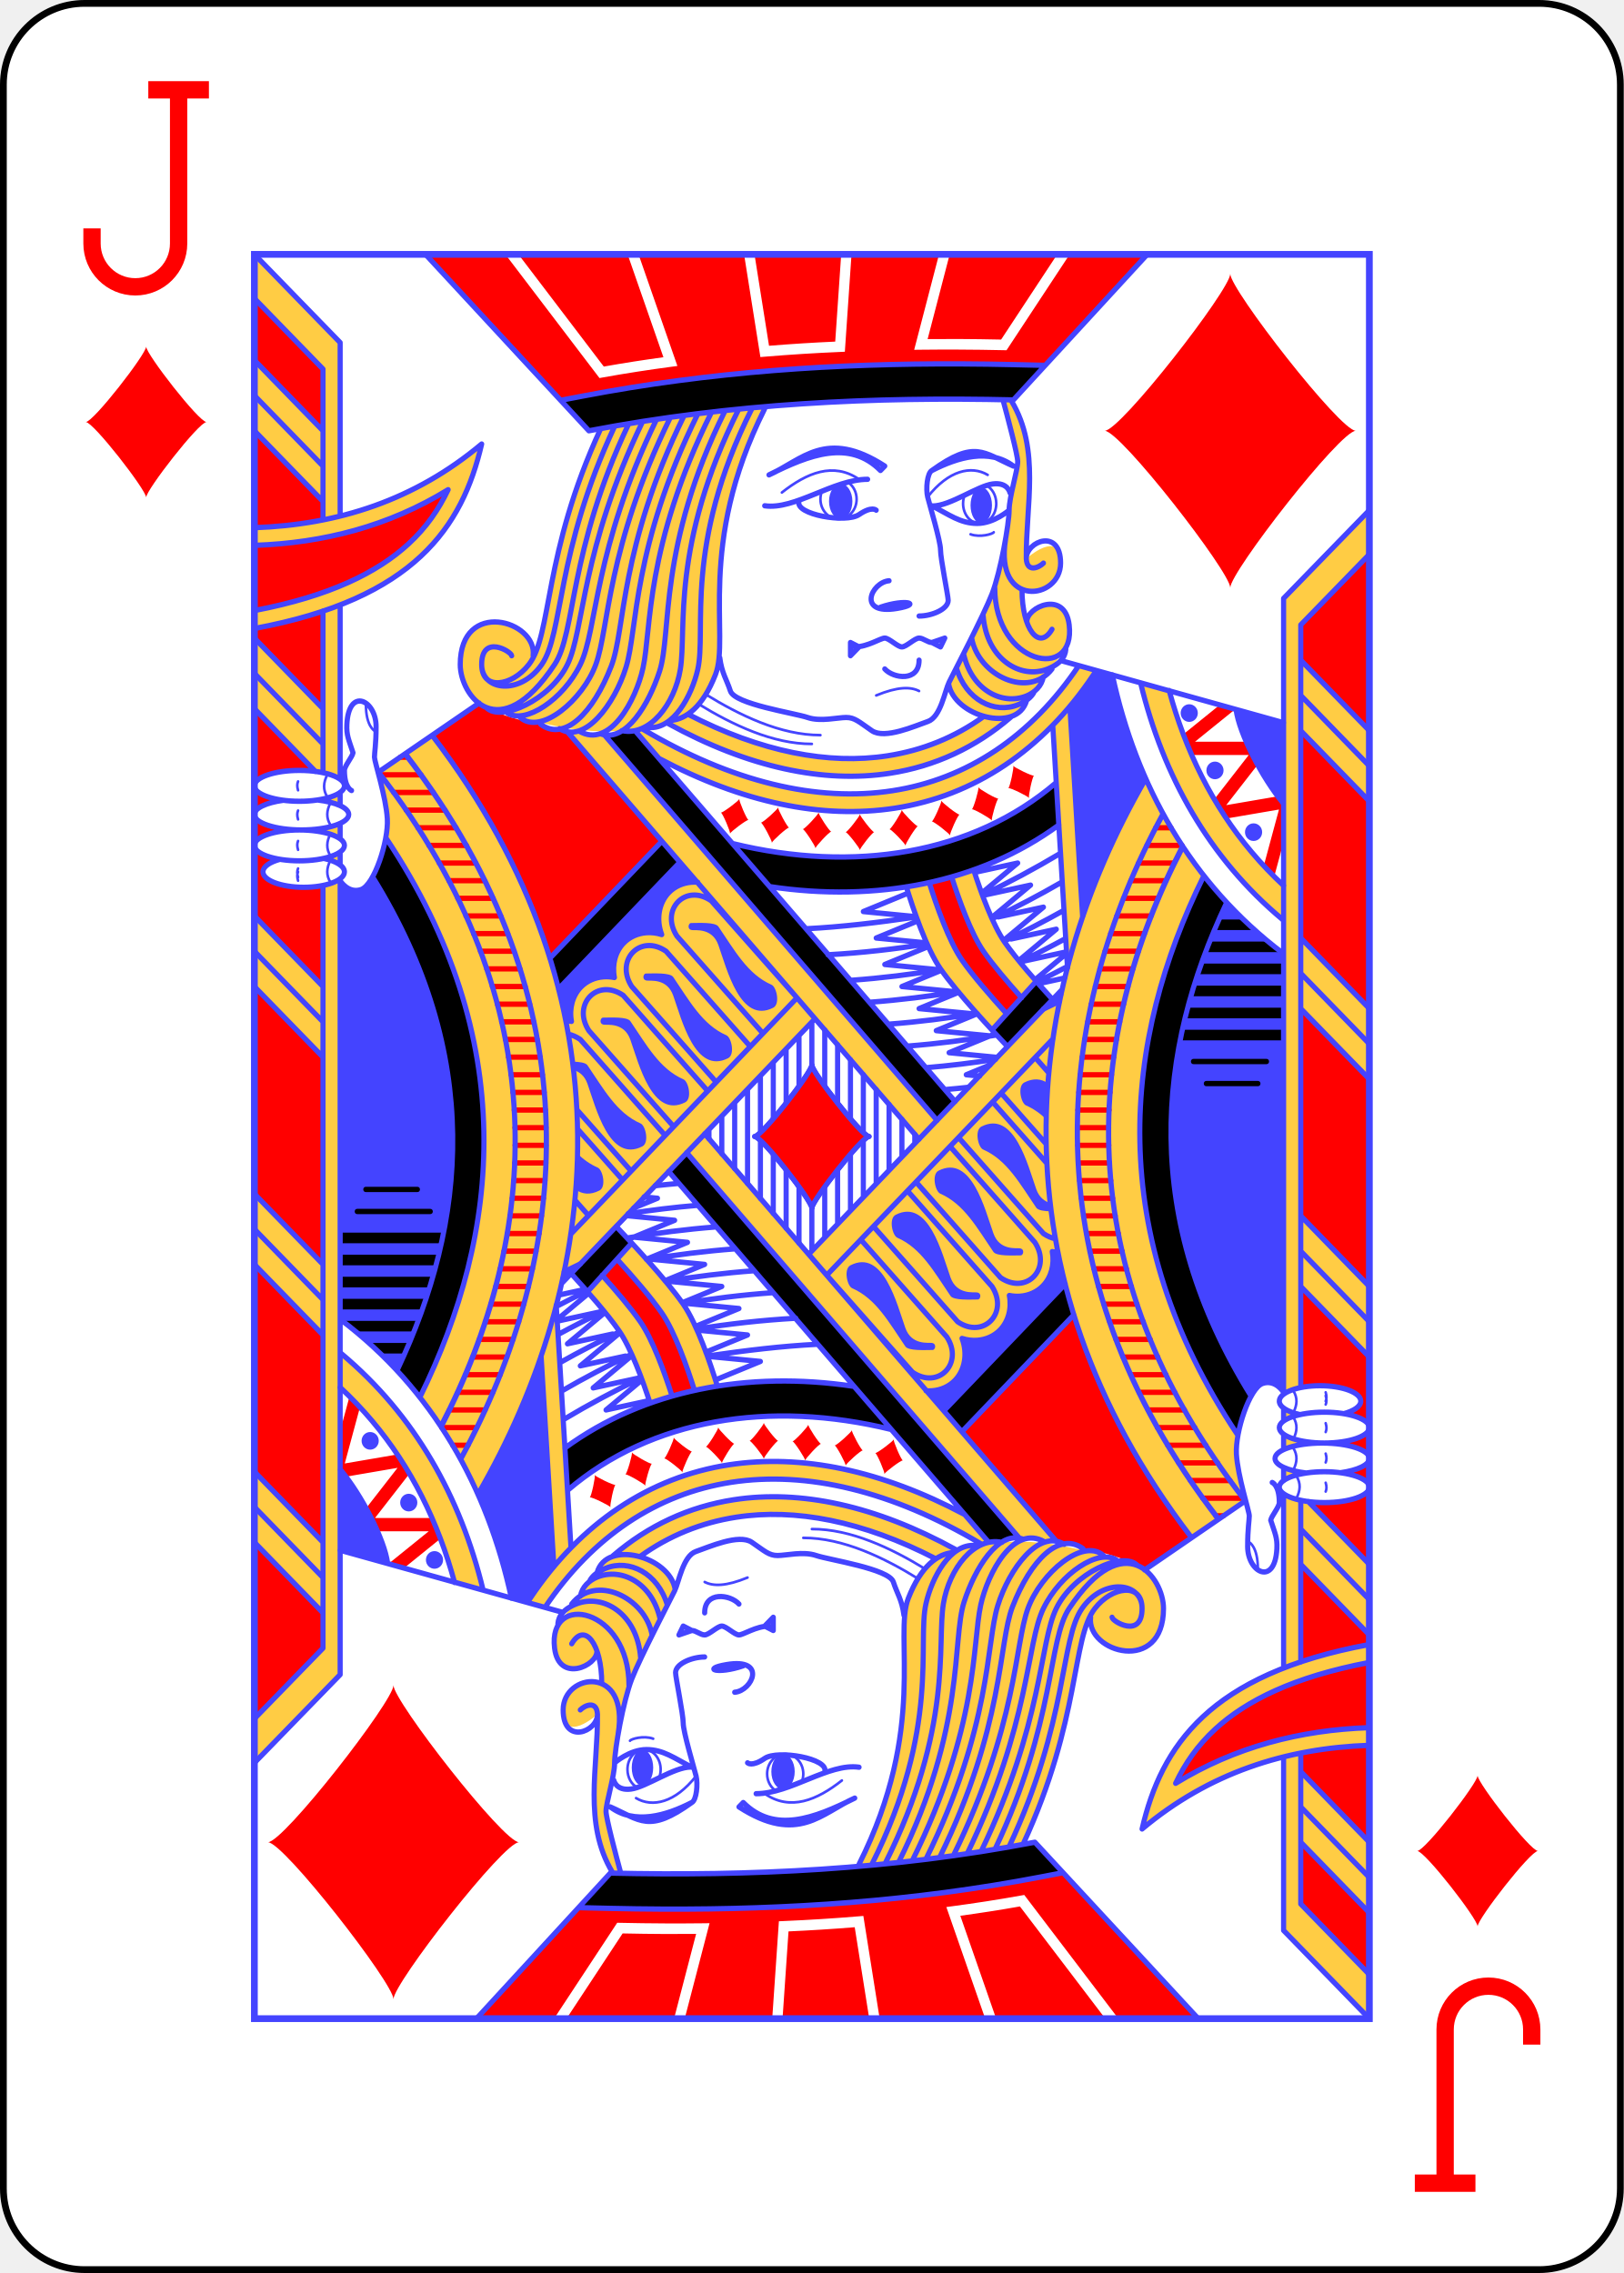
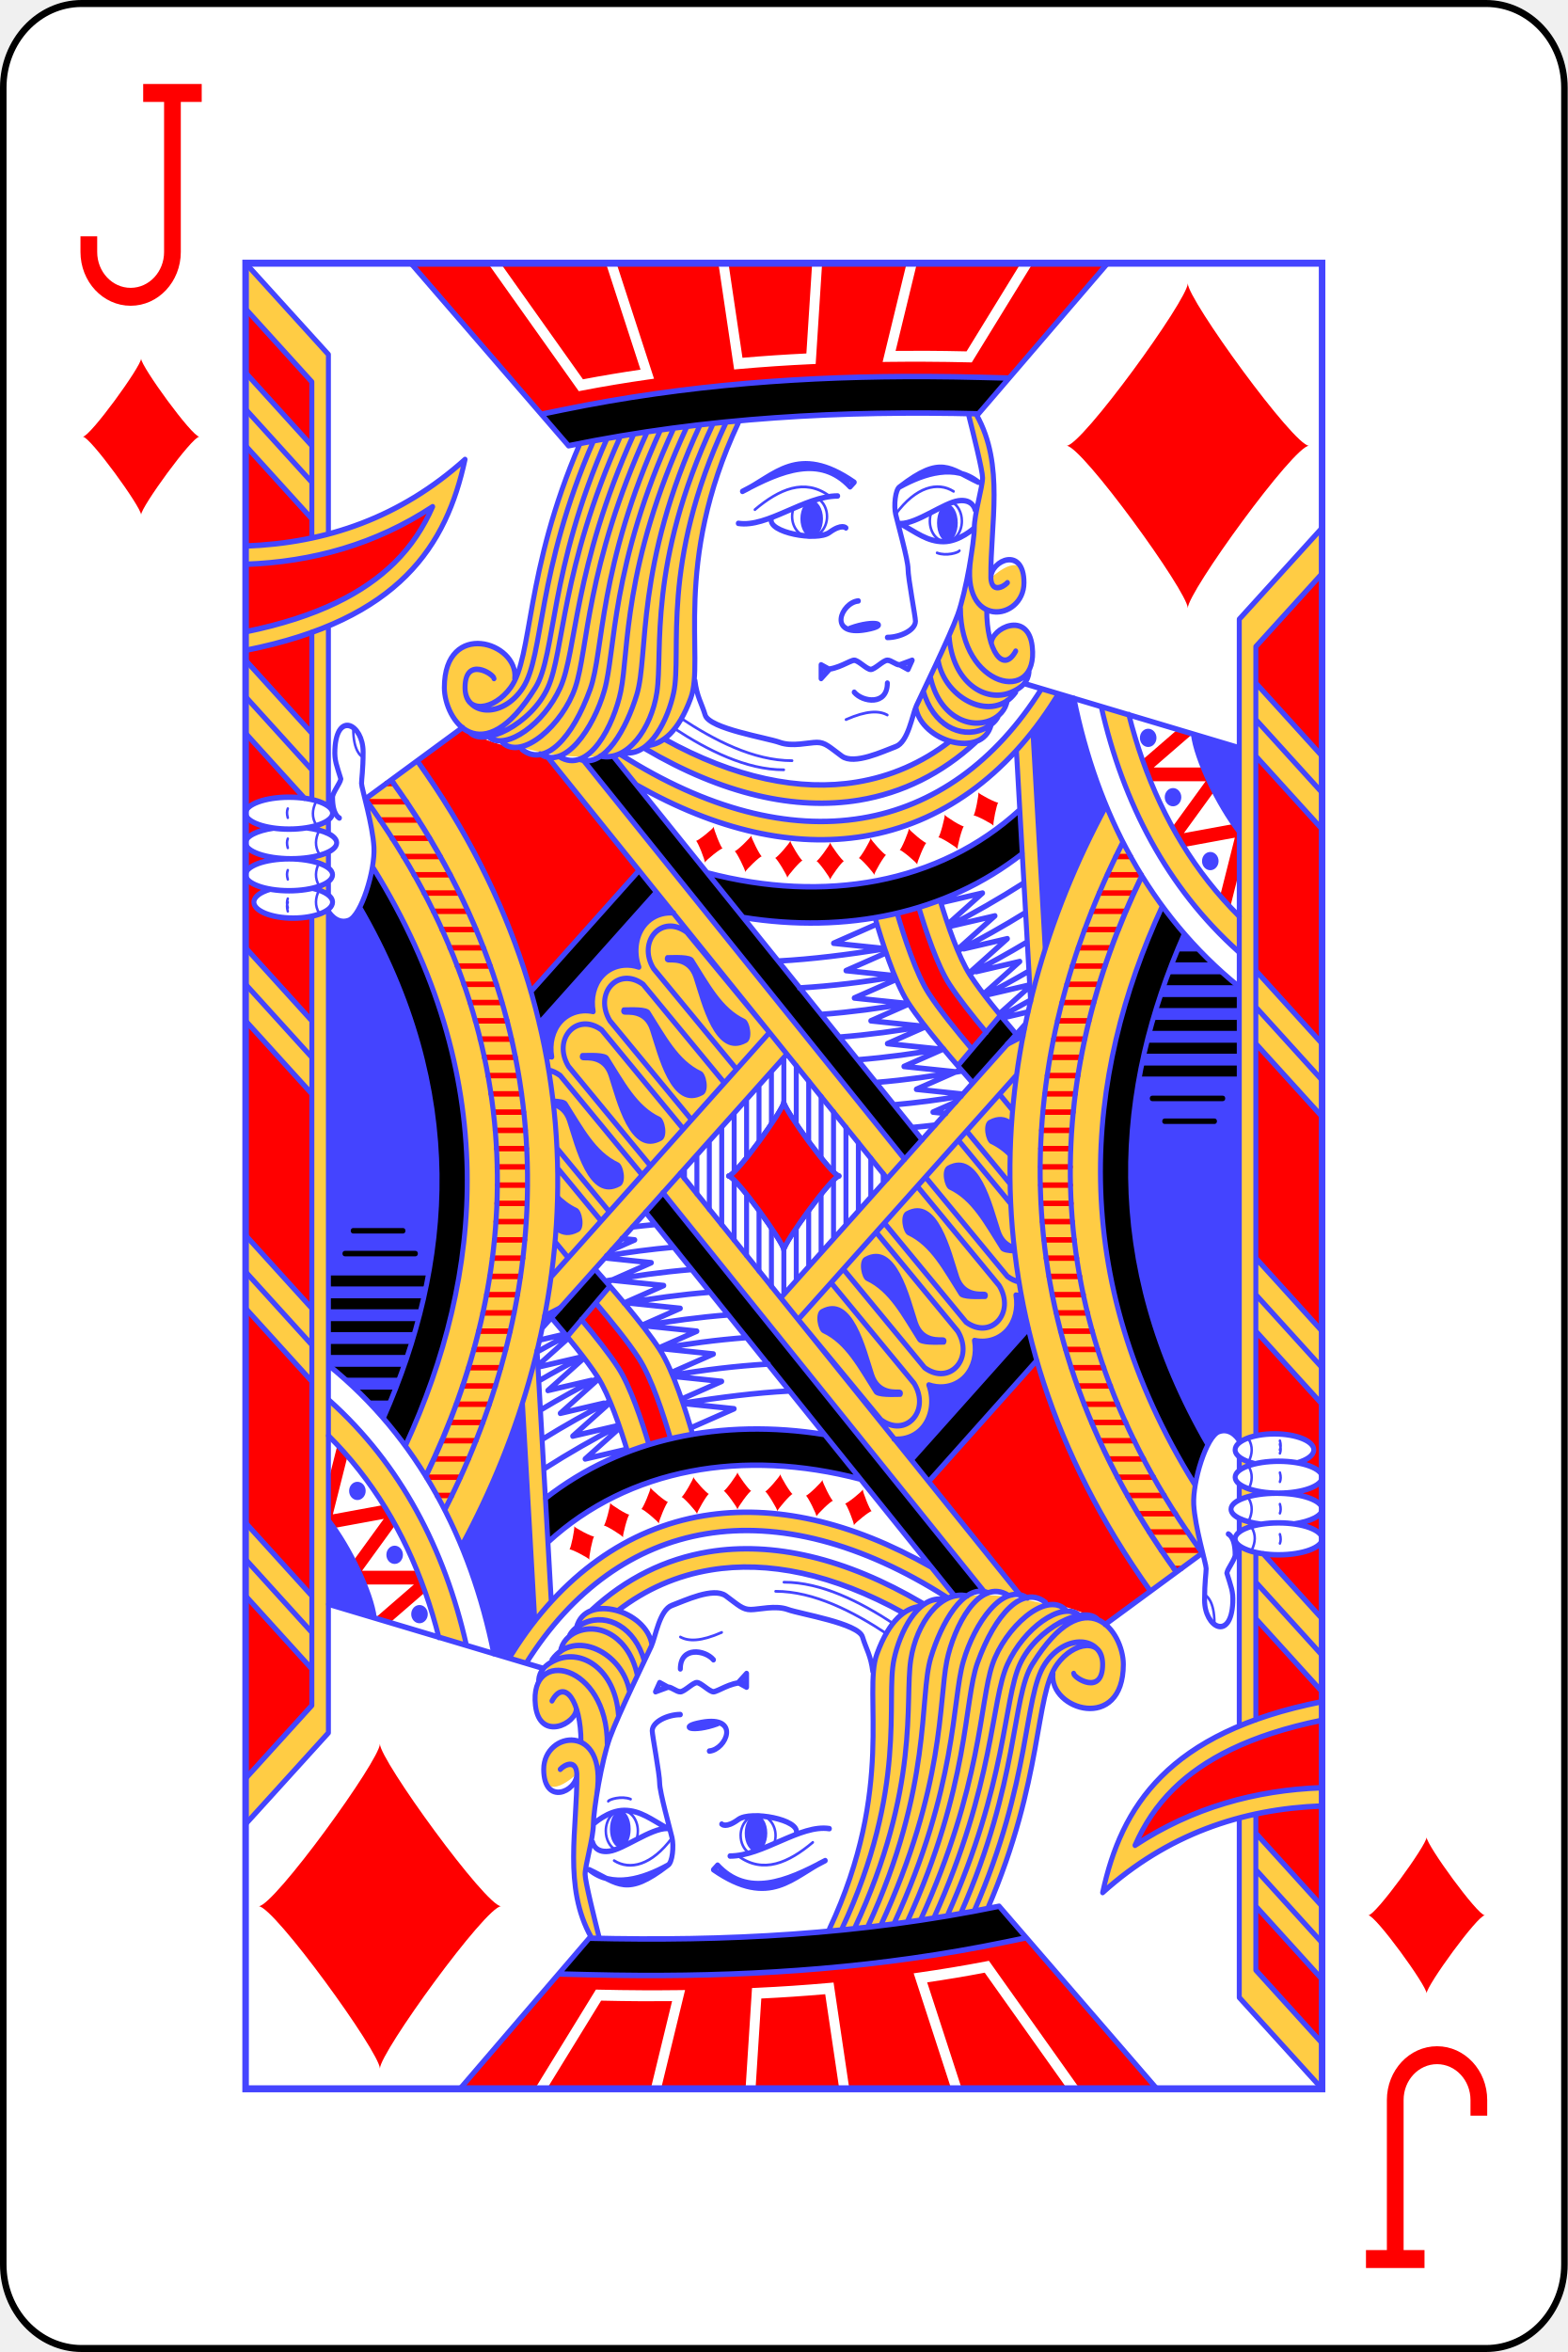
- <svg xmlns="http://www.w3.org/2000/svg" xmlns:xlink="http://www.w3.org/1999/xlink" width="2.5in" height="3.5in" viewBox="-120 -168 240 336" preserveAspectRatio="none" class="card" face="JD">
+ <svg xmlns="http://www.w3.org/2000/svg" xmlns:xlink="http://www.w3.org/1999/xlink" width="360" height="540" viewBox="-120 -168 240 336" preserveAspectRatio="none" class="card" face="JD">
  <defs>
    <rect id="DJX" width="164.8" height="260.8" x="-82.4" y="-130.4" />
  </defs>
  <symbol id="DJ" viewBox="-500 -500 1000 1000" preserveAspectRatio="xMinYMid">
    <path d="M50 -460L250 -460M150 -460L150 250A100 100 0 0 1 -250 250L-250 220" stroke="red" stroke-width="80" stroke-linecap="square" stroke-miterlimit="1.5" fill="none" />
  </symbol>
  <symbol id="D" viewBox="-600 -600 1200 1200" preserveAspectRatio="xMinYMid">
    <path d="M-400 0C-350 0 0 -450 0 -500C0 -450 350 0 400 0C350 0 0 450 0 500C0 450 -350 0 -400 0Z" fill="red" />
  </symbol>
  <symbol id="DJ1" preserveAspectRatio="none" viewBox="0 0 1300 2000">
    <path fill="#FC4" d="M0 0L0 602.5A52.5 17.5 0 0 1 52.5 585A52.5 17.5 0 0 1 100 595.092L100 397.393C208.286 356.236 247.222 289.517 265 215C214.523 256.168 159.203 282.41 100 296.691L100 100L0 0zM0 602.5L0 635C0 627.737 13.907 621.507 33.711 618.859L34.012 618.857A52.5 17.5 0 0 1 0 602.5zM0 635L0 670A52.5 17.5 0 0 1 52.5 652.5A52.5 17.5 0 0 1 100 662.592L100 645.057C90.047 649.557 73.609 652.5 55 652.5C24.624 652.5 0 644.665 0 635zM0 670L0 1710L100 1610L100 707.814C92.207 713.556 76.108 717.5 57.5 717.5C31.266 717.5 10 709.665 10 700C10 694.133 17.837 688.941 29.863 685.766A52.5 17.5 0 0 1 0 670zM872.922 165.369C878.474 185.244 890 227.409 890 235C890 245 880 275 880 290C880 305 870 360 860 385C850 410 815 475 809.715 485.826C812.586 504.418 831.774 518.642 851.9 523.861L850.412 523.828C816.551 547.594 778.945 562.323 738.049 568.457C669.735 578.704 590.814 564.241 505.551 521.316L504.895 521.611C516.499 514.249 527.984 500.274 537.598 476.367C554.796 433.598 515 330 595 175C527.022 174.999 461.402 179.195 403.783 197.625C342.894 325.705 345.947 412.394 326.031 454.139C330 415 240 390 240 465C240 485.578 255.555 514.798 283.029 516.09C348.178 537.161 412.978 552.712 485.713 528.33C488.09 528.115 490.507 527.675 492.945 526.996L482.316 531.783C575.769 581.801 663.821 599.816 741.016 588.236C793.229 580.404 840.716 559.159 882.049 524.541L880.32 524.502C889.914 521.895 897.498 515.848 900.469 505.561C924.519 477.241 934.668 461.558 947.25 443.664C950.076 437.658 951.223 429.786 950 420C945 380 900.001 400 900.119 415.273C896.746 404.841 894.999 393.292 895.145 379.896C914.503 387.622 940 374.143 940 350C940 310 900 345 900 345C900 345 916.804 221.49 882.738 166.219L872.922 165.369zM961.201 466.193C905.569 546.711 830.55 595.029 743.984 608.014C655.935 621.221 556.541 598.183 453.027 538.369L445 540L472.33 571.725C568.456 621.376 661.96 640.542 746.951 627.793C817.729 617.176 881.561 583.959 933.777 530.855L930.877 534.031L948.041 808.658L965.627 750.045C961.199 679.205 955.947 595.159 950.773 512.389C960.181 501.477 969.155 489.865 977.656 477.561L981.289 472.303L961.201 466.193zM1033.342 486.02C1059.601 591.374 1112.7 684.039 1198.822 754.031L1199.928 715.506C1133.563 655.602 1090.542 580.332 1066.561 494.352L1033.342 486.02zM365.264 541.561L516.334 711.734C515.472 711.675 514.612 711.631 513.756 711.619C512.459 711.601 511.17 711.636 509.893 711.725C499.673 712.431 490.205 716.512 483.305 723.412C471.76 734.956 468.115 753.69 474.955 771.098C469.027 769.238 463.01 768.556 457.232 768.955C447.013 769.661 437.543 773.742 430.643 780.643C420.972 790.313 416.849 805.029 419.783 819.783C415.557 818.943 411.334 818.672 407.232 818.955C397.013 819.661 387.543 823.742 380.643 830.643C371.026 840.26 366.894 854.867 369.734 869.539C369.451 869.479 369.168 869.406 368.885 869.352C367.905 869.149 366.907 869.045 365.906 869.041C365.037 869.038 364.183 869.108 363.352 869.248L363.74 871.375C342.124 763.333 292.851 653.033 207.75 544.896L144.154 586.48C147.98 601.13 154.045 623.759 155 640C155.352 645.977 154.664 653.376 153.588 661.789C309.967 889.988 287.883 1108.49 192.412 1294.926C219.454 1328.214 242.125 1365.216 260.432 1405.092C304.395 1331.609 338.788 1250.648 358.482 1164.994L358.174 1166.617L653.705 866.473L774.865 1002.951L795.9 981.588L408.006 544.65L365.264 541.561zM100 609.904A52.5 17.5 0 0 1 73.174 618.559L73.836 618.553C84.484 619.788 93.586 622.042 100 624.941L100 609.904zM100 677.404A52.5 17.5 0 0 1 80.135 684.848L81.191 684.828C89.256 686.541 95.82 689.104 100 692.182L100 677.404zM838.641 697.736L813.053 705.961C821.502 731.58 835.544 769.762 850 790C860.843 805.18 878.269 825.064 894.529 842.715C894.529 842.715 917.566 830.644 910.729 823.059C897.241 808.094 883.902 792.462 875 780C860.874 760.224 847.144 723.315 838.641 697.736zM786.85 712.279L760.133 716.928C767.967 741.662 783.721 787.209 800 810C814.389 830.144 840.371 858.569 859.836 879.07C866.969 886.584 876.719 860.457 876.719 860.457C858.628 841.113 837.464 817.45 825 800C809.834 778.767 795.125 737.784 786.85 712.279z" />
  </symbol>
  <symbol id="DJ2" preserveAspectRatio="none" viewBox="0 0 1300 2000">
    <path fill="red" d="M199.521,0l157.664,165.582 25.473,-4.902c149.958,-27.996 296.776,-37.138 441.393,-36.51 20.66,0.09 41.275,0.378 61.848,0.84l34.475,1.57L1040.949,0h-90.371l-73.627,108.701 -3.268,-0.072c-17.44,-0.384 -35.101,-0.607 -52.801,-0.684 -14.191,-0.062 -28.397,-0.029 -43.678,0.152l-7.916,0.094L798.268,0H696.223l-7.773,110.4 -5.359,0.221c-28.906,1.195 -58.058,2.965 -87.605,5.359L589.971,116.428 570.955,0H447.898l45.314,126.52 -7.391,0.957c-26.194,3.391 -52.95,7.403 -79.91,12.123L402.369,140.221 292.633,0Zm108.35,0 99.543,127.197c23.432,-4.051 46.649,-7.54 69.502,-10.588L435.15,0Zm275.244,0 16.924,103.627c25.991,-2.041 51.693,-3.606 77.189,-4.721L684.191,0Zm227.576,0 -25.73,96.07c12.299,-0.107 24.295,-0.176 35.975,-0.125 16.664,0.072 33.27,0.302 49.725,0.645L936.086,0ZM0,50v70l80,80v-70zm0,150v109.854c27.325,-0.911 54.014,-3.781 80,-8.816V280Zm225.898,66.748C156.887,308.026 80.516,327.253 0,329.854v73.936c87.942,-16.247 143.49,-43.188 179.627,-75.494 20.794,-18.589 35.415,-39.201 46.271,-61.547zM80,404.438C56.424,412.129 29.87,418.722 0,424.094V435l80,80zm182.084,104.172 -54.93,36.684c65.585,82.864 109.888,167.062 137.031,251.623L475.107,665.293 365.264,541.561c-34.415,-10.878 -70.714,-12.66 -103.18,-32.951zm863.334,2.24 -42.344,33.27 9.807,23.381h66.514l-40.512,50.641 14.359,21.424 61.381,-10.23 -17.67,63.613 12.203,12.115 10.982,-39.539 -0.596,-43.387 -6.068,-7.82 -60.371,10.062 36.715,-45.895L1156.74,552.5h-60.057l46.652,-36.656zM0,515v87.5a52.5,17.5 0 0 1 52.5,-17.5 52.5,17.5 0 0 1 18.664,1.164zm0,87.5V635c0,-7.263 13.907,-13.493 33.711,-16.141l0.301,-0.002A52.5,17.5 0 0 1 0,602.5ZM0,635v35a52.5,17.5 0 0 1 52.5,-17.5 52.5,17.5 0 0 1 27.5,2.619v-4.545C72.493,651.797 64.012,652.5 55,652.5 24.624,652.5 0,644.665 0,635Zm0,35v80l80,80V715.414C73.302,716.744 65.642,717.5 57.5,717.5 31.266,717.5 10,709.665 10,700c0,-5.867 7.837,-11.059 19.863,-14.234A52.5,17.5 0 0 1 0,670ZM170.152,567a3,3 0 1 0 0,6h8.428 0.381a3,3 0 1 0 0,-6h-0.381zM72.721,586.354A52.5,17.5 0 0 1 80,587.619v-1.266zM146.998,587a3,3 0 1 0 0,6h46.938 0.355a3,3 0 1 0 0,-6h-0.355zm15.473,20a3,3 0 1 0 0,6h45.842 0.324a3,3 0 1 0 0,-6H208.312ZM80,617.393a52.5,17.5 0 0 1 -6.863,1.166l0.699,-0.006c2.125,0.247 4.17,0.544 6.164,0.869zM176.955,627a3,3 0 1 0 0,6h44.982 0.297a3,3 0 1 0 0,-6h-0.297zm13.672,20a3,3 0 1 0 0,6h44.199 0.27a3,3 0 1 0 0,-6h-0.27zm12.871,20a3,3 0 1 0 0,6h43.381 0.25a3,3 0 1 0 0,-6h-0.25zm12.078,20a3,3 0 1 0 0,6h42.422a3,3 0 1 0 0,-6zm597.477,18.961 -26.203,6.318C795.125,737.784 809.834,778.767 825,800c12.701,17.782 34.437,42.018 52.748,61.559L894.529,842.715C878.269,825.064 860.843,805.18 850,790 835.544,769.762 821.502,731.58 813.053,705.961ZM226.846,707a3,3 0 1 0 0,6h41.582a3,3 0 1 0 0,-6zm10.307,20a3,3 0 1 0 0,6h41.021a3,3 0 1 0 0,-6zm9.557,20a3,3 0 1 0 0,6h40.467a3,3 0 1 0 0,-6zm8.814,20a3,3 0 1 0 0,6h39.76 0.156a3,3 0 1 0 0,-6h-0.156zm8.082,20a3,3 0 1 0 0,6h39.141a3,3 0 1 0 0,-6zm7.354,20a3,3 0 1 0 0,6h38.609a3,3 0 1 0 0,-6zm6.514,20a3,3 0 1 0 0,6h38.264a3,3 0 1 0 0,-6zM0,830v235l80,80V910Zm283.213,17a3,3 0 1 0 0,6h37.809a3,3 0 1 0 0,-6zm5.043,20a3,3 0 1 0 0,6h37.439a3,3 0 1 0 0,-6zm4.354,20a3,3 0 1 0 0,6h37.152a3,3 0 1 0 0,-6zm3.668,20a3,3 0 1 0 0,6h36.945a3,3 0 1 0 0,-6zm2.986,20a3,3 0 1 0 0,6h36.627a3,3 0 1 0 0,-6zm2.197,20a3,3 0 1 0 0,6h36.453a3,3 0 1 0 0,-6zm1.49,20a3,3 0 1 0 0,6h36.398a3,3 0 1 0 0,-6zm0.83,20a3,3 0 1 0 0,6H340a3,3 0 1 0 0,-6zm0.174,20a3,3 0 1 0 0,6H340a3,3 0 1 0 0,-6zm-0.484,20a3,3 0 1 0 0,6h36.412a3,3 0 1 0 0,-6zm-1.137,20a3,3 0 1 0 0,6h36.447a3,3 0 1 0 0,-6zm-1.787,20a3,3 0 1 0 0,6h36.555a3,3 0 1 0 0,-6zm-2.52,20a3,3 0 1 0 0,6h36.816a3,3 0 1 0 0,-6zm-3.184,20a3,3 0 1 0 0,6h37.115a3,3 0 1 0 0,-6zm-3.826,20a3,3 0 1 0 0,6h37.354a3,3 0 1 0 0,-6zM0,1145v235l80,80v-235zm286.551,2a3,3 0 1 0 0,6h37.656a3,3 0 1 0 0,-6zm-5.109,20a3,3 0 1 0 0,6h38.023a3,3 0 1 0 0,-6zm-5.75,20a3,3 0 1 0 0,6h38.445a3,3 0 1 0 0,-6zm-6.396,20a3,3 0 1 0 0,6h38.914a3,3 0 1 0 0,-6zm-7.041,20a3,3 0 1 0 0,6h39.396a3,3 0 1 0 0,-6zm-7.691,20a3,3 0 1 0 0,6h39.844a3,3 0 1 0 0,-6zm-8.342,20a3,3 0 1 0 0,6h40.34a3,3 0 0 0 0.002,0 3,3 0 0 0 0.006,0h0.039a3,3 0 0 0 0.162,-5.996 3,3 0 0 0 -0.178,0h-0.031zm-9,20a3,3 0 1 0 0,6h40.883a3,3 0 1 0 0,-6zm-9.66,20a3,3 0 1 0 0,6h41.463a3,3 0 1 0 0,-6zm-9.125,20a3,3 0 1 0 0,6h40.877a3,3 0 1 0 0,-6zm12.818,20a3,3 0 1 0 0,6h17.703 0.125a3,3 0 1 0 0,-6h-0.125zM0,1459.955V1660l80,-80v-40.768z" />
  </symbol>
  <symbol id="DJ3" preserveAspectRatio="none" viewBox="0 0 1300 2000">
    <path fill="#44F" d="M509,758c9,0 28.315,-1.237 32,4 19,27 34.047,54.141 62,66 5.895,2.501 10.258,21.901 2,26 -38.418,19.069 -54.167,-44.095 -64,-71 -7.297,-19.969 -27.054,-16.342 -31,-17 -6,-1 -3.687,-8 -1,-8zM456.339,815.231c9,0 28.315,-1.237 32,4 19,27 34.047,54.141 62,66 5.895,2.501 10.258,21.901 2,26 -38.418,19.069 -54.167,-44.095 -64,-71 -7.297,-19.969 -27.054,-16.342 -31,-17 -6,-1 -3.687,-8 -1,-8zM406.339,865.231c9,0 28.315,-1.237 32,4 19,27 34.047,54.141 62,66 5.895,2.501 10.258,21.901 2,26 -38.418,19.069 -54.167,-44.095 -64,-71 -7.297,-19.969 -27.054,-16.342 -31,-17 -6,-1 -3.687,-8 -1,-8zM371.248,915.149c7.579,0.188 14.956,1.05 17.09,4.082 19,27 34.047,54.141 62,66 5.895,2.501 10.258,21.901 2,26 -38.418,19.069 -54.167,-44.095 -64,-71 -3.549,-9.711 -10.044,-13.842 -16.235,-15.599M376.289,1019.066c7.016,6.682 14.831,12.255 24.049,16.166 5.895,2.501 10.258,21.901 2,26 -10.879,5.4 -19.941,4.206 -27.565,-0.892M697.25,280a13.625,20 0 0 1 -13.625,20 13.625,20 0 0 1 -13.625,-20 13.625,20 0 0 1 13.625,-20 13.625,20 0 0 1 13.625,20zM860,284.506a12.5,20.292 0 0 1 -12.5,20.292 12.5,20.292 0 0 1 -12.5,-20.292 12.5,20.292 0 0 1 12.5,-20.292 12.5,20.292 0 0 1 12.5,20.292zM1039.288,594.296c-17.009,-37.323 -29.874,-76.645 -38.918,-117.435l-19.08,-4.558 -3.633,5.258c-8.474,12.264 -17.414,23.846 -26.839,34.714 5.125,82.8 10.381,166.892 15.044,237.706 19.442,-54.632 44.354,-106.743 73.427,-155.684zM1144.6,515.971l55.194,14.905m-55.194,-14.905c3.51,27.018 30.401,77.532 54.943,106.167l0.251,-91.261M137.57,706c-4.348,7.569 -8.855,12.681 -13.242,14.107C109.291,724.995 100,709.976 100,709.976l0.078,496.904c23.977,17.954 45.709,37.081 66.058,57.431 82.103,-167.626 100.655,-356.414 -28.566,-558.312zM100,1610 -10,1720M354.528,832.821l141.618,-143.829 20.83,22.783c-1.078,-0.089 -2.152,-0.14 -3.221,-0.156 -1.297,-0.018 -2.586,0.017 -3.863,0.105 -10.219,0.706 -19.688,4.787 -26.588,11.688 -11.544,11.544 -15.19,30.278 -8.35,47.686 -5.928,-1.859 -11.945,-2.542 -17.723,-2.143 -10.219,0.706 -19.689,4.787 -26.59,11.688 -9.67,9.67 -13.793,24.386 -10.859,39.141 -4.226,-0.84 -8.449,-1.111 -12.551,-0.828 -10.219,0.706 -19.689,4.787 -26.59,11.688 -9.617,9.617 -13.748,24.224 -10.908,38.896 -0.283,-0.06 -0.566,-0.133 -0.85,-0.188 -0.98,-0.203 -1.978,-0.307 -2.979,-0.311 -0.87,-0.003 -1.723,0.068 -2.555,0.208zM1100,520a10,10 0 0 1 -10,10 10,10 0 0 1 -10,-10 10,10 0 0 1 10,-10 10,10 0 0 1 10,10zM1130,585a10,10 0 0 1 -10,10 10,10 0 0 1 -10,-10 10,10 0 0 1 10,-10 10,10 0 0 1 10,10zM1175,655a10,10 0 0 1 -10,10 10,10 0 0 1 -10,-10 10,10 0 0 1 10,-10 10,10 0 0 1 10,10z" />
  </symbol>
  <symbol id="DJ4" preserveAspectRatio="none" viewBox="0 0 1300 2000">
    <path fill="black" d="M130,1057c-4.057,-0.057 -4.057,6.057 0,6h60c4.057,0.057 4.057,-6.057 0,-6zm-10,25c-4.057,-0.057 -4.057,6.057 0,6h85c4.057,0.057 4.057,-6.057 0,-6zm-20,27v12h117.996l2.322,-12zm0,25v12h112.19l2.612,-12zm0,25v12h104.353l3.774,-12zm0,25v12h96.806l3.483,-12zm17.561,37h68.505l4.935,-12h-87.372zm29.898,25h27.866l4.935,-12h-46.444zM885.898,125.01c-20.572,-0.462 -41.188,-0.75 -61.848,-0.84 -144.617,-0.628 -291.435,8.513 -441.393,36.51L356.765,165.141 390,200c167.854,-31.337 332.223,-38.656 495,-35l35.361,-38.408zM934.484,599.132c-96.952,80.76 -235.54,102.495 -377.1,68.721l43.715,48.936c123.687,18.042 244.26,-3.946 336.972,-69.989zM816.934,960.224 444.424,540.616 408.006,544.65 795.9,981.588ZM496.146,688.992 354.528,832.821 344.459,797.973 475.103,665.289ZM877.718,897.621c-4.427,-4.522 -10.572,-10.854 -17.549,-18.39l51.237,-55.326c6.549,7.159 13.215,14.344 19.389,20.895M192.987,1295.533c94.897,-187.044 116.98,-405.546 -39.015,-633.202 -4.979,15.602 -9.504,32.46 -16.219,43.261 129.038,202.306 110.486,391.093 29.078,558.571z" />
  </symbol>
  <symbol id="DJ5" preserveAspectRatio="none" viewBox="0 0 1300 2000">
    <path stroke="#44F" stroke-linecap="round" stroke-linejoin="round" stroke-width="6" fill="none" d="M100,709.952V1610L-2.9802322e-6,1710M100,678.111v13.911M100,645.033v17.312M100,609.791v14.839M100,397.41V594.643M5.9604645e-7,5.9604645e-7 100,100v196.63M100.156,1207.275c107.997,79.347 171.737,190.717 199.486,315.914M207.3,545.261C445.376,846.844 403.682,1165.656 260.675,1405.606M358.174,1166.617 653.704,866.472M365.264,541.561 774.865,1002.951M650,870.236V1005M635,885.469V1120.805M620,900.703 620,1103.908M605,915.937l10e-6,171.074M590,931.172V1070.115M575,946.406V1053.219M560,961.641l-2e-5,74.682M545,976.875l-10e-6,42.551M530,992.109v10.42M408.006,544.65 795.9,981.588M444.424,540.616l372.51,419.609M368.801,1110.75 632.661,842.769M354.528,832.821 496.146,688.992M344.459,797.973 475.103,665.289M144.449,587.034 262.085,508.61M940.101,460.451l259.692,70.425M882.049,524.54c-41.333,34.618 -88.82,55.864 -141.033,63.696 -77.195,11.579 -165.246,-6.435 -258.699,-56.453M453.028,538.37c103.513,59.813 202.907,82.851 290.956,69.644 86.565,-12.985 161.584,-61.304 217.217,-141.821M850.411,523.829C816.55,547.595 778.945,562.323 738.049,568.457 669.735,578.704 590.814,564.241 505.551,521.317M557.384,667.852c141.56,33.774 280.148,12.039 377.1,-68.721M930.877,534.031l17.164,274.628M950.766,512.261c5.176,82.814 10.432,166.905 14.861,237.784M601.099,716.788c123.687,18.042 244.26,-3.946 336.972,-69.989M760.133,716.928C767.967,741.662 783.721,787.209 800,810c19.662,27.527 60.973,70.517 77.718,87.621M786.849,712.279C795.124,737.784 809.834,778.767 825,800c12.464,17.45 33.628,41.114 51.719,60.458M813.053,705.961C821.503,731.58 835.544,769.762 850,790c10.843,15.18 28.27,35.063 44.53,52.714M838.642,697.737C847.145,723.316 860.874,760.224 875,780c13.414,18.779 36.904,44.756 55.795,64.8M153.972,662.331C309.967,889.988 287.883,1108.489 192.987,1295.533M1199.928,715.507c-53.227,-48.045 -91.438,-105.975 -116.853,-171.387 -6.273,-16.146 -11.767,-32.747 -16.514,-49.768M1198.823,754.032c-86.122,-69.992 -139.221,-162.657 -165.48,-268.012M1144.6,515.971c3.51,27.018 30.401,77.532 54.943,106.167M80,240 -2.9802322e-7,160M0,120l80,80M80,280 -2.9802322e-7,200M80,555 -2.9802322e-7,475M0,435l80,80M80,870 -2.9802322e-7,790M0,750l80,80M80,910 -2.9802322e-7,830M80,1185 -2.9802322e-7,1105M0,1065l80,80M80,1225 -2.9802322e-7,1145M80,1500 -2.9802322e-7,1420M0,1380l80,80M80,1540 -2.9802322e-7,1460M80,715.826V1580L-5.9604645e-7,1660M80,404.212V586.914M0,50l80,80v170.958M592.661,882.769l-100,-110c-20,-30 10,-60 40,-40l100,110M538.524,938.376 440,830c-20,-30 10,-60 40,-40l98.193,108.012M488.885,988.773 390,880c-20,-30 10,-60 40,-40l98.606,108.467M366.055,884.082c4.519,0.868 9.232,2.776 13.945,5.918l98.886,108.774M439.259,1039.185 376.341,969.976M376.856,991.542l52.371,57.608M389.335,1089.268l-15.594,-17.153M516.977,711.775c-1.078,-0.089 -2.152,-0.14 -3.221,-0.156 -1.297,-0.018 -2.586,0.017 -3.863,0.105 -10.219,0.706 -19.688,4.787 -26.588,11.688 -11.544,11.544 -15.19,30.278 -8.35,47.686 -5.928,-1.859 -11.945,-2.542 -17.723,-2.143 -10.219,0.706 -19.689,4.787 -26.59,11.688 -9.67,9.67 -13.793,24.386 -10.859,39.141 -4.226,-0.84 -8.449,-1.111 -12.551,-0.828 -10.219,0.706 -19.689,4.787 -26.59,11.688 -9.617,9.617 -13.748,24.224 -10.908,38.896 -0.283,-0.06 -0.566,-0.133 -0.85,-0.188 -0.98,-0.203 -1.978,-0.307 -2.979,-0.311 -0.87,-0.003 -1.723,0.068 -2.555,0.208M911.501,824.106l-51.301,54.965M848.93,726.398c30.438,-14.244 60.781,-29.936 91.001,-47.503M860.229,753.123c27.325,-12.679 54.575,-26.511 81.729,-41.804M874.067,778.661c23.36,-10.811 46.666,-22.46 69.903,-35.142M892.425,802.102c17.883,-8.34 35.733,-17.177 53.545,-26.598M912.413,824.762c11.862,-5.596 23.71,-11.414 35.541,-17.48M919.958,855.554c6.272,-2.875 12.539,-5.81 18.803,-8.809M848.071,724.086 890,690 839.651,700.627M859.686,751.837 905,715 852.309,726.121M873.553,777.759 920,740 867.309,751.121M891.242,800.573 935,765 882.309,776.121M946.916,790.651l-49.607,10.47M910.283,822.288l36.743,-29.869M944.574,820.366l-27.265,5.754M921.876,854.122l18.259,-14.844M796.745,810.826 735,805 785,785M816.745,835.826 755,830 800.995,811.602M836.745,860.825 775,855 821.293,836.483M856.745,885.826 795,880 843.076,860.769M865.487,910.235 810,905 860,885M771.875,751.157c-45.675,6.443 -87.52,11.323 -128.233,13.293M771.745,750.826 710,745 760,725M784.463,781.691c-37.56,5.866 -76.037,10.142 -115.741,12.289M783.928,780.56 725,775 773.666,755.534M800.543,810.726c-34.211,5.512 -69.172,9.723 -105.121,12.221 -0.113,0.008 -0.226,0.016 -0.338,0.024M820.562,835.723c-33.673,5.426 -68.073,9.591 -103.426,12.104M842.46,860.416c-33.626,5.47 -67.975,9.688 -103.271,12.263M865,885c-33.784,5.565 -68.294,9.873 -103.757,12.527M864.175,912.505c-26.572,4.034 -53.609,7.264 -81.218,9.499M832.539,944.214c-9.118,0.981 -18.296,1.857 -27.537,2.622M845.626,931.474 830,930 857.643,918.943M137.753,705.592c129.038,202.306 110.486,391.093 29.078,558.571M144.664,587.05c211.433,263.851 187.394,526.874 72.807,741.458M240.698,1365.491C368.264,1137.311 400.016,847.839 175.72,566.274M144.78,587.132C356.096,850.901 332.058,1113.924 217.853,1328.87M176.02,566.162c223.996,281.677 192.244,571.149 64.817,798.824M100,710c0,0 9.291,14.995 24.328,10.107C139.668,715.121 156.474,665.06 155,640c-1.468,-24.957 -15,-65 -15,-70 0,-5 1.909,-14.691 1.909,-34.691 0,-30 -31.909,-45.309 -34.073,-2.527C107.209,545.174 110,550 115,565M115,565c-0.676,4.552 -10,15 -10,20 0,20 8.286,22.809 8.286,22.809M0,602.5A52.5,17.5 0 0 1 52.5,585 52.5,17.5 0 0 1 105,602.5 52.5,17.5 0 0 1 52.5,620 52.5,17.5 0 0 1 0,602.5M0,635c0,0 0,0 0,0 0,-7.263 13.907,-13.493 33.71,-16.141M73.837,618.553C94.935,621 110,627.44 110,635c0,9.665 -24.624,17.5 -55,17.5 -30.376,0 -55,-7.835 -55,-17.5M0,670A52.5,17.5 0 0 1 52.5,652.5 52.5,17.5 0 0 1 105,670 52.5,17.5 0 0 1 52.5,687.5 52.5,17.5 0 0 1 0,670M81.191,684.829C95.421,687.851 105,693.514 105,700c0,9.665 -21.266,17.5 -47.5,17.5 -26.234,0 -47.5,-7.835 -47.5,-17.5 0,-5.87 7.845,-11.066 19.884,-14.24M71.354,586.354 1.8096853e-5,515M0.02,309.855C97.554,306.607 187.046,278.578 265,215 242.582,308.966 186.547,390.542 0.192,424.084M0.026,329.865C80.534,327.262 156.893,308.022 225.898,266.748 215.042,289.094 200.421,309.706 179.627,328.295 143.531,360.564 88.07,387.481 0.303,403.733M403.784,197.624C336.263,339.655 347.37,430.787 320,465c-20,25 -55,30 -55,0 0,-35 34.9,-14.626 35,-10M420.15,194.736C350.946,338.298 360.638,429.107 335,465c-25,35 -70,30 -70,0M436.417,192.11C365.772,337.154 375.059,428.375 350,465c-65,95 -110,35 -110,0 0,-75 90,-50 85,-10M452.669,189.51C380.329,335.873 384.964,425.072 365,465c-20,40 -77.602,65.61 -94.572,48.745M468.763,187.305C395.282,334.978 400.064,424.872 380,465c-20,40 -64.5,68.136 -85,55M484.862,185.097C410.176,334.001 413.892,422.783 398.06,465c-15,40 -63.998,80.555 -88.06,60M500.989,182.866C425.269,333.183 432.827,424.628 416.121,466.749 395,520 361.556,552.647 333.873,532.762M517.083,180.7C440.175,332.311 447.076,424.662 433.307,468.06 420,510 385.05,555.512 355.845,537.641M532.953,178.991C455.14,331.615 463.149,424.349 453.116,468.935 445,505 414.577,561.021 378.609,540.433M548.832,177.272C470.166,330.965 486.957,428.902 472.488,472.432 460,510 433.177,553.423 404.187,543.706M564.713,175.556C485.046,330.227 504.286,424.838 496.669,470.246 490,510 460.572,546.713 428.474,539.875M580,175C500,330 527.498,425.817 516.915,470.683 510,500 488.836,539.016 459.373,536.333M595,175c-80,155 -40.203,258.598 -57.401,301.367 -14.963,37.211 -34.463,50.386 -51.885,51.962M872.923,165.37C878.475,185.244 890,227.409 890,235c0,10 -10,40 -10,55 0,15 -10,70 -20,95 -10,25 -45,90 -50,100 -5,10 -9.809,39.563 -24.809,44.563C770.191,534.563 735,550 720,540c-15,-10 -20,-15 -30,-15 -10,0 -30,5 -45,0 -15,-5 -85,-15 -90,-30 -4.379,-13.209 -10,-20 -12.377,-37.814M600,250c38.334,-16.373 66.186,-53.253 135,-10v0l-5,5c-36.119,-35.307 -82.46,-18.225 -130,5v0M885,240c-35,-15 -45,-30 -95,5v0c30,-15 66.711,-25.583 95,-5v0M790,245c-5.615,2.796 -7.258,21.124 -5,30 2.466,9.691 15,50 15,60 0,10 8.935,52.186 8.935,57.186C808.935,402.186 790,410 775,410M740,370c-20.808,1.708 -37.884,39.089 9.316,31.367C779.331,396.457 760,390 730,400M695,440v15l10,-10 -10,-5v0M805,435l-5,10 -10,-5 15,-5v0M700,445c15,0 30,-10 35,-10 5,0 15,10 20,10 5,0 15,-10 20,-10 5,0 10,5 15,5M735,470c10.017,10.832 40,15 40,-10M595,285c35,5 80,-30 120,-30M635,280c-5,15 55,25 70,15 15,-10 20,-5 20,-5M790.923,285.265c20,0 52.332,-22.8 70,-25 17.668,-2.2 20,10 20,10M790,285c20,10 33.071,20 52.775,20C862.479,305 880,290 880,290M882.739,166.219C916.805,221.491 899.287,285.408 900,345c0.877,16.276 15,10 20,5M875.871,322.903C862.68,401.749 940,392.043 940,350c0,-40 -40,-25 -40,-5M895,380c0,45 20,70 35,45M863.258,377.678C863.149,465.861 958.062,484.498 950,420c-5,-40 -50,-20 -49.354,-3.324M849.71,409.419C853.692,459.152 893.434,482.286 925,470c18.663,-7.264 21.42,-17.97 21.126,-24.435M836.381,435.227C844.554,477.951 902.816,504.171 930,470M826.958,452.98c9.23,40.691 44.654,58.763 73.332,47.601 9.377,-3.79 17.976,-11.415 19.488,-21.63M818.484,468.745c11.128,36.612 44.521,52.456 71.806,41.836 10.08,-3.923 15.519,-8.85 18.345,-13.571M809.429,486.652c6.149,37.142 80.063,56.922 91.04,18.908M920.159,125.779l-34.261,-0.77c-20.572,-0.462 -41.188,-0.75 -61.848,-0.84 -144.617,-0.628 -291.435,8.513 -441.393,36.51l-25.623,4.783M199.524,-1.861155e-4 390,200C557.854,168.663 722.223,161.344 885,165L1041.082,-4.7504902e-4M472.329,571.725c96.126,49.651 189.631,68.816 274.622,56.068 92.087,-13.813 172.42,-65.876 230.705,-150.232l3.633,-5.258" />
  </symbol>
  <symbol id="DJ6" preserveAspectRatio="none" viewBox="0 0 1300 2000">
    <path stroke="#44F" stroke-linecap="round" stroke-linejoin="round" stroke-width="3" fill="none" d="M85,590c-4.701,8.725 -5.187,17.099 0,25M88.71,621.884c-4.701,8.725 -5.187,17.099 0,25M88.71,656.884c-4.701,8.725 -5.187,17.099 0,25M88.71,686.884c-4.701,8.725 -5.187,17.099 0,25M130,510c0,25 10,30 10,30M50.928,597.5c-1.131,2.58 -1.339,5.774 0,10M50.928,630.524c-1.131,2.58 -1.339,5.774 0,10M50.928,665c-1.131,2.58 -1.339,5.774 0,10M50.928,700c-1.131,2.58 -1.339,5.774 0,10M50.928,696.159c-1.131,2.58 -1.339,5.774 0,10M725,500c25,-10 40,-10 50,-5M705,255c-30,-20 -60.951,-7.28 -90,15M785,275c24.496,-30.289 50.876,-35.961 70,-25M692.54,258.604c5.799,4.009 9.635,10.975 9.635,18.896 0,12.426 -9.441,22.5 -21.088,22.5 -11.646,0 -21.088,-10.074 -21.088,-22.5 0,-3.285 0.66,-6.406 1.846,-9.22M853.124,261.739c6.976,3.399 11.876,11.415 11.876,20.761 0,12.426 -8.662,22.5 -19.347,22.5 -10.685,0 -19.347,-10.074 -19.347,-22.5 0,-3.816 0.817,-7.411 2.259,-10.56M835,317.323c11.292,3.969 26.1,-0.362 27.069,-2.323M517.969,509.822C557.538,533.358 604.489,555.092 650,555M525.369,498.266C565.472,522.392 613.488,545.094 660,545" />
    <use xlink:href="#D" height="200" width="200" transform="translate(650,1000)scale(1,0.972)rotate(0)translate(-100,-100)" stroke="#44F" stroke-width="36" stroke-linejoin="round" stroke-linecap="round" />
    <use xlink:href="#D" height="50" width="50" transform="translate(894,598)scale(1,0.972)rotate(-26)translate(-25,-25)" />
    <use xlink:href="#D" height="50" width="50" transform="translate(852,623)scale(1,0.972)rotate(-22)translate(-25,-25)" />
    <use xlink:href="#D" height="50" width="50" transform="translate(806,639)scale(1,0.972)rotate(-14)translate(-25,-25)" />
    <use xlink:href="#D" height="50" width="50" transform="translate(757,650)scale(1,0.972)rotate(-6)translate(-25,-25)" />
    <use xlink:href="#D" height="50" width="50" transform="translate(706,655)scale(1,0.972)rotate(0)translate(-25,-25)" />
    <use xlink:href="#D" height="50" width="50" transform="translate(656,653)scale(1,0.972)rotate(5)translate(-25,-25)" />
    <use xlink:href="#D" height="50" width="50" transform="translate(607,647)scale(1,0.972)rotate(10)translate(-25,-25)" />
    <use xlink:href="#D" height="50" width="50" transform="translate(560,637)scale(1,0.972)rotate(15)translate(-25,-25)" />
  </symbol>
  <rect width="239" height="335" x="-119.5" y="-167.5" rx="12" ry="12" fill="white" stroke="black" />
  <use width="164.8" height="260.8" x="-82.4" y="-130.4" xlink:href="#DJ1" />
  <use transform="rotate(180)" width="164.8" height="260.8" x="-82.4" y="-130.4" xlink:href="#DJ1" />
  <use width="164.8" height="260.8" x="-82.4" y="-130.4" xlink:href="#DJ2" />
  <use transform="rotate(180)" width="164.8" height="260.8" x="-82.4" y="-130.4" xlink:href="#DJ2" />
  <use width="164.8" height="260.8" x="-82.4" y="-130.4" xlink:href="#DJ3" />
  <use transform="rotate(180)" width="164.8" height="260.8" x="-82.4" y="-130.4" xlink:href="#DJ3" />
  <use width="164.8" height="260.8" x="-82.4" y="-130.4" xlink:href="#DJ4" />
  <use transform="rotate(180)" width="164.8" height="260.8" x="-82.4" y="-130.4" xlink:href="#DJ4" />
  <use width="164.8" height="260.8" x="-82.4" y="-130.4" xlink:href="#DJ5" />
  <use transform="rotate(180)" width="164.8" height="260.8" x="-82.4" y="-130.4" xlink:href="#DJ5" />
  <use width="164.8" height="260.8" x="-82.4" y="-130.4" xlink:href="#DJ6" />
  <use transform="rotate(180)" width="164.8" height="260.8" x="-82.4" y="-130.4" xlink:href="#DJ6" />
  <use xlink:href="#DJ" height="32" width="32" x="-114.4" y="-156" />
  <use xlink:href="#D" height="26.769" width="26.769" x="-111.784" y="-119" />
  <use xlink:href="#D" height="55.68" width="55.68" x="34" y="-132.16" />
  <g transform="rotate(180)">
    <use xlink:href="#DJ" height="32" width="32" x="-114.4" y="-156" />
    <use xlink:href="#D" height="26.769" width="26.769" x="-111.784" y="-119" />
    <use xlink:href="#D" height="55.68" width="55.68" x="34" y="-132.16" />
  </g>
  <use xlink:href="#DJX" stroke="#44F" fill="none" />
</svg>
